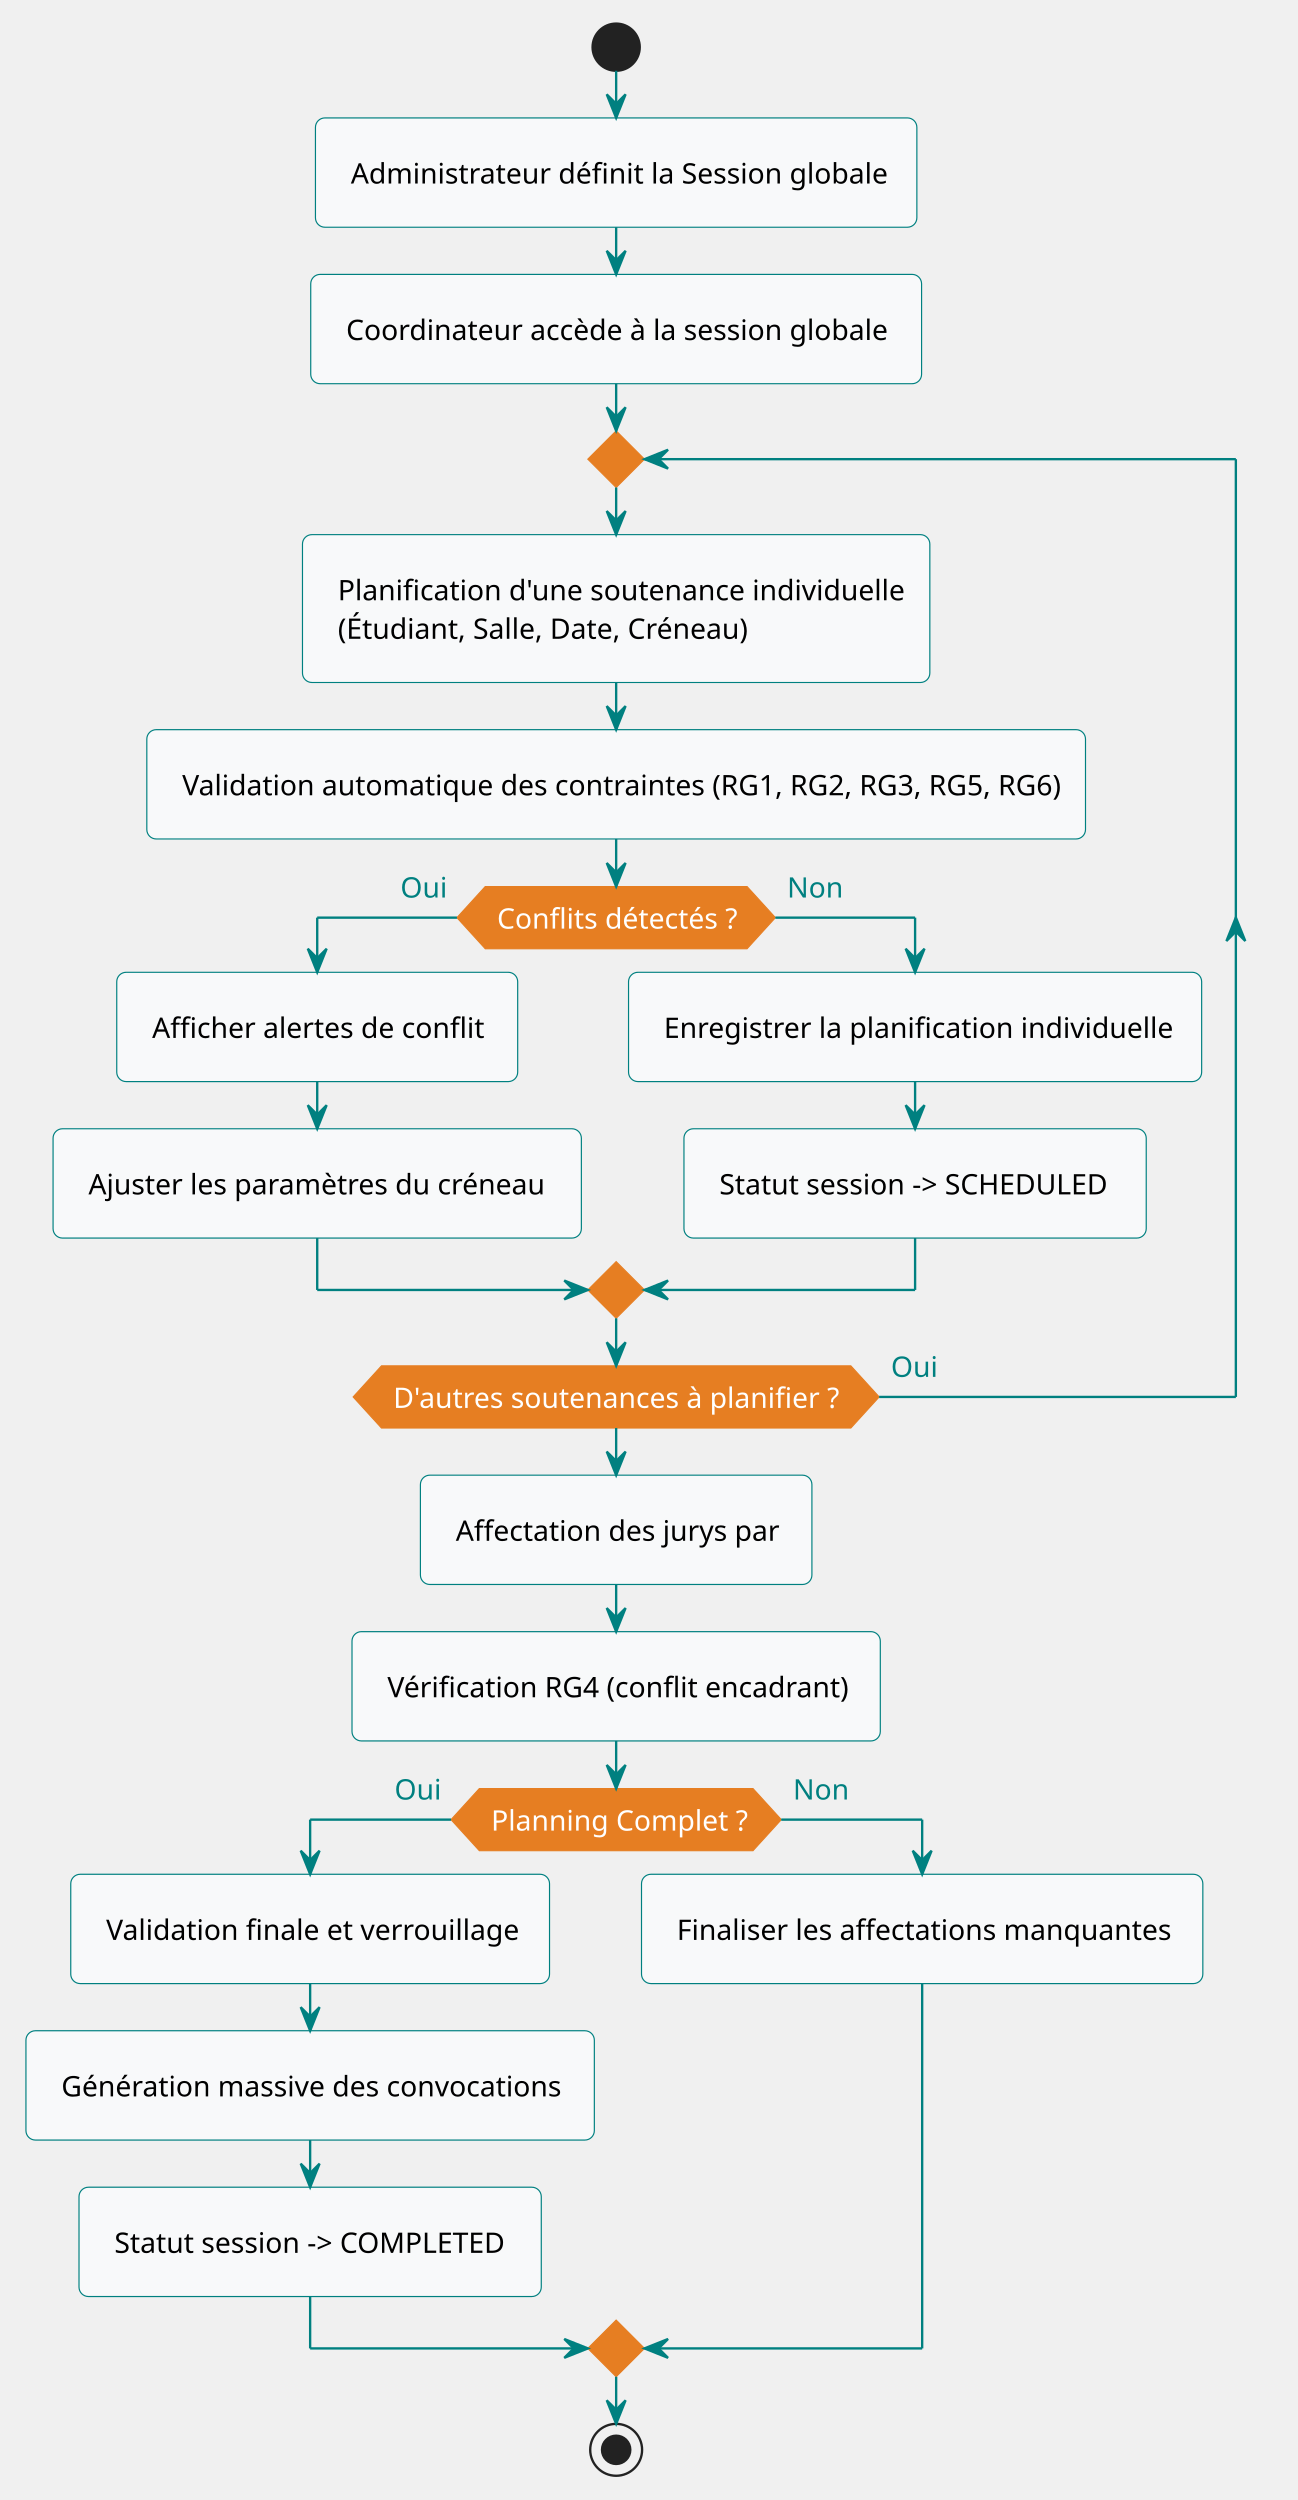
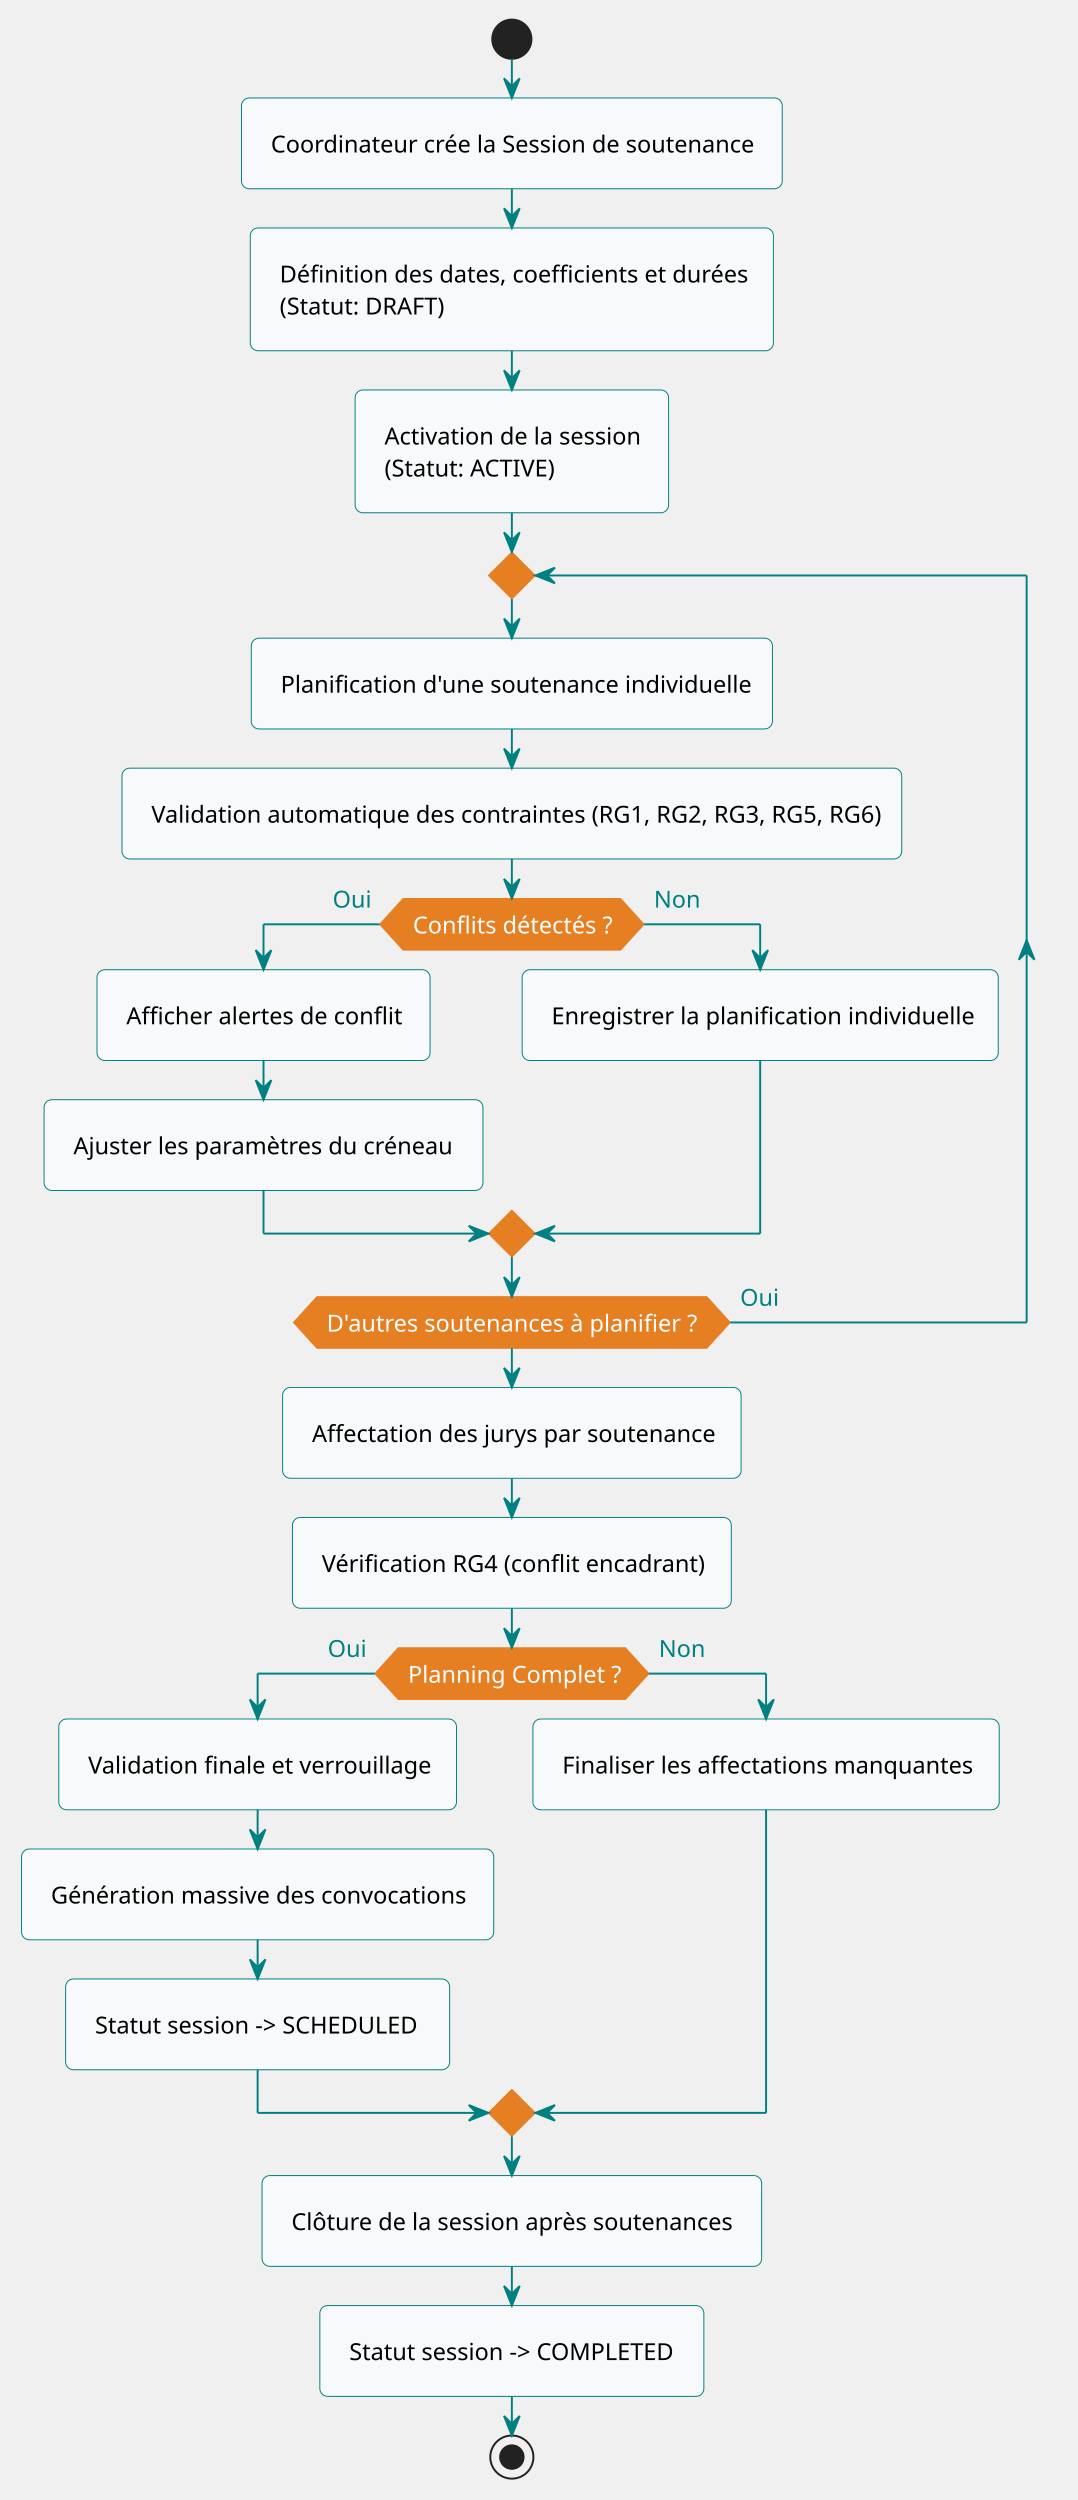
- <svg xmlns="http://www.w3.org/2000/svg" contentStyleType="text/css" height="1060px" preserveAspectRatio="none" style="width:550px;height:1060px;background:#FFFFFF;" version="1.1" viewBox="0 0 550 1060" width="550px" zoomAndPan="magnify">
+ <svg xmlns="http://www.w3.org/2000/svg" contentStyleType="text/css" height="1276px" preserveAspectRatio="none" style="width:550px;height:1276px;background:#FFFFFF;" version="1.1" viewBox="0 0 550 1276" width="550px" zoomAndPan="magnify">
  <defs />
  <g>
    <ellipse cx="261.25" cy="20" fill="#222222" rx="10" ry="10" style="stroke:#222222;stroke-width:1.0;" />
-     <rect fill="#F8F9FA" height="46.344" rx="4" ry="4" style="stroke:#008080;stroke-width:0.5;" width="255" x="133.75" y="50" />
-     <text fill="#000000" font-family="sans-serif" font-size="12" lengthAdjust="spacing" textLength="225" x="148.75" y="77.828">Administrateur définit la Session globale</text>
-     <rect fill="#F8F9FA" height="46.344" rx="4" ry="4" style="stroke:#008080;stroke-width:0.5;" width="259" x="131.75" y="116.344" />
-     <text fill="#000000" font-family="sans-serif" font-size="12" lengthAdjust="spacing" textLength="229" x="146.75" y="144.172">Coordinateur accède à la session globale</text>
-     <rect fill="#F8F9FA" height="62.688" rx="4" ry="4" style="stroke:#008080;stroke-width:0.5;" width="266" x="128.25" y="226.688" />
-     <text fill="#000000" font-family="sans-serif" font-size="12" lengthAdjust="spacing" textLength="236" x="143.25" y="254.516">Planification d'une soutenance individuelle</text>
-     <text fill="#000000" font-family="sans-serif" font-size="12" lengthAdjust="spacing" textLength="174" x="143.25" y="270.86">(Étudiant, Salle, Date, Créneau)</text>
-     <rect fill="#F8F9FA" height="46.344" rx="4" ry="4" style="stroke:#008080;stroke-width:0.5;" width="398" x="62.25" y="309.377" />
-     <text fill="#000000" font-family="sans-serif" font-size="12" lengthAdjust="spacing" textLength="368" x="77.25" y="337.204">Validation automatique des contraintes (RG1, RG2, RG3, RG5, RG6)</text>
-     <polygon fill="#E67E22" points="205.75,375.909,316.75,375.909,328.75,389.081,316.75,402.253,205.75,402.253,193.75,389.081,205.75,375.909" style="stroke:#E67E22;stroke-width:0.5;" />
-     <text fill="#FFFFFF" font-family="sans-serif" font-size="12" lengthAdjust="spacing" textLength="101" x="210.75" y="393.737">Conflits détectés ?</text>
-     <text fill="#008080" font-family="sans-serif" font-size="12" lengthAdjust="spacing" textLength="19" x="169.75" y="380.565">Oui</text>
-     <text fill="#008080" font-family="sans-serif" font-size="12" lengthAdjust="spacing" textLength="23" x="333.75" y="380.565">Non</text>
-     <rect fill="#F8F9FA" height="46.344" rx="4" ry="4" style="stroke:#008080;stroke-width:0.5;" width="170" x="49.5" y="412.253" />
-     <text fill="#000000" font-family="sans-serif" font-size="12" lengthAdjust="spacing" textLength="140" x="64.5" y="440.081">Afficher alertes de conflit</text>
-     <rect fill="#F8F9FA" height="46.344" rx="4" ry="4" style="stroke:#008080;stroke-width:0.5;" width="224" x="22.5" y="478.597" />
-     <text fill="#000000" font-family="sans-serif" font-size="12" lengthAdjust="spacing" textLength="194" x="37.5" y="506.425">Ajuster les paramètres du créneau</text>
-     <rect fill="#F8F9FA" height="46.344" rx="4" ry="4" style="stroke:#008080;stroke-width:0.5;" width="243" x="266.5" y="412.253" />
-     <text fill="#000000" font-family="sans-serif" font-size="12" lengthAdjust="spacing" textLength="213" x="281.5" y="440.081">Enregistrer la planification individuelle</text>
-     <rect fill="#F8F9FA" height="46.344" rx="4" ry="4" style="stroke:#008080;stroke-width:0.5;" width="196" x="290" y="478.597" />
-     <text fill="#000000" font-family="sans-serif" font-size="12" lengthAdjust="spacing" textLength="166" x="305" y="506.425">Statut session -&gt; SCHEDULED</text>
-     <polygon fill="#E67E22" points="261.25,534.941,273.25,546.941,261.25,558.941,249.25,546.941,261.25,534.941" style="stroke:#E67E22;stroke-width:0.5;" />
-     <polygon fill="#E67E22" points="261.25,182.688,273.25,194.688,261.25,206.688,249.25,194.688,261.25,182.688" style="stroke:#E67E22;stroke-width:0.5;" />
-     <polygon fill="#E67E22" points="161.75,579.129,360.75,579.129,372.75,592.301,360.75,605.473,161.75,605.473,149.75,592.301,161.75,579.129" style="stroke:#E67E22;stroke-width:0.5;" />
-     <text fill="#FFFFFF" font-family="sans-serif" font-size="12" lengthAdjust="spacing" textLength="189" x="166.75" y="596.957">D'autres soutenances à planifier ?</text>
-     <text fill="#008080" font-family="sans-serif" font-size="12" lengthAdjust="spacing" textLength="19" x="377.75" y="583.785">Oui</text>
-     <rect fill="#F8F9FA" height="46.344" rx="4" ry="4" style="stroke:#008080;stroke-width:0.5;" width="166" x="178.25" y="625.473" />
-     <text fill="#000000" font-family="sans-serif" font-size="12" lengthAdjust="spacing" textLength="136" x="193.25" y="653.301">Affectation des jurys par</text>
-     <rect fill="#F8F9FA" height="46.344" rx="4" ry="4" style="stroke:#008080;stroke-width:0.5;" width="224" x="149.25" y="691.817" />
-     <text fill="#000000" font-family="sans-serif" font-size="12" lengthAdjust="spacing" textLength="194" x="164.25" y="719.645">Vérification RG4 (conflit encadrant)</text>
-     <polygon fill="#E67E22" points="203.25,758.35,319.25,758.35,331.25,771.522,319.25,784.694,203.25,784.694,191.25,771.522,203.25,758.35" style="stroke:#E67E22;stroke-width:0.5;" />
-     <text fill="#FFFFFF" font-family="sans-serif" font-size="12" lengthAdjust="spacing" textLength="106" x="208.25" y="776.178">Planning Complet ?</text>
-     <text fill="#008080" font-family="sans-serif" font-size="12" lengthAdjust="spacing" textLength="19" x="167.25" y="763.005">Oui</text>
-     <text fill="#008080" font-family="sans-serif" font-size="12" lengthAdjust="spacing" textLength="23" x="336.25" y="763.005">Non</text>
-     <rect fill="#F8F9FA" height="46.344" rx="4" ry="4" style="stroke:#008080;stroke-width:0.5;" width="203" x="30" y="794.694" />
-     <text fill="#000000" font-family="sans-serif" font-size="12" lengthAdjust="spacing" textLength="173" x="45" y="822.522">Validation finale et verrouillage</text>
-     <rect fill="#F8F9FA" height="46.344" rx="4" ry="4" style="stroke:#008080;stroke-width:0.5;" width="241" x="11" y="861.038" />
-     <text fill="#000000" font-family="sans-serif" font-size="12" lengthAdjust="spacing" textLength="211" x="26" y="888.866">Génération massive des convocations</text>
-     <rect fill="#F8F9FA" height="46.344" rx="4" ry="4" style="stroke:#008080;stroke-width:0.5;" width="196" x="33.5" y="927.382" />
-     <text fill="#000000" font-family="sans-serif" font-size="12" lengthAdjust="spacing" textLength="166" x="48.5" y="955.21">Statut session -&gt; COMPLETED</text>
-     <rect fill="#F8F9FA" height="46.344" rx="4" ry="4" style="stroke:#008080;stroke-width:0.5;" width="238" x="272" y="794.694" />
-     <text fill="#000000" font-family="sans-serif" font-size="12" lengthAdjust="spacing" textLength="208" x="287" y="822.522">Finaliser les affectations manquantes</text>
-     <polygon fill="#E67E22" points="261.25,983.726,273.25,995.726,261.25,1007.726,249.25,995.726,261.25,983.726" style="stroke:#E67E22;stroke-width:0.5;" />
-     <ellipse cx="261.25" cy="1038.726" fill="none" rx="11" ry="11" style="stroke:#222222;stroke-width:1.0;" />
-     <ellipse cx="261.25" cy="1038.726" fill="#222222" rx="6" ry="6" style="stroke:#222222;stroke-width:1.0;" />
+     <rect fill="#F8F9FA" height="46.344" rx="4" ry="4" style="stroke:#008080;stroke-width:0.5;" width="276" x="123.25" y="50" />
+     <text fill="#000000" font-family="sans-serif" font-size="12" lengthAdjust="spacing" textLength="246" x="138.25" y="77.828">Coordinateur crée la Session de soutenance</text>
+     <rect fill="#F8F9FA" height="62.688" rx="4" ry="4" style="stroke:#008080;stroke-width:0.5;" width="267" x="127.75" y="116.344" />
+     <text fill="#000000" font-family="sans-serif" font-size="12" lengthAdjust="spacing" textLength="237" x="142.75" y="144.172">Définition des dates, coefficients et durées</text>
+     <text fill="#000000" font-family="sans-serif" font-size="12" lengthAdjust="spacing" textLength="84" x="142.75" y="160.516">(Statut: DRAFT)</text>
+     <rect fill="#F8F9FA" height="62.688" rx="4" ry="4" style="stroke:#008080;stroke-width:0.5;" width="160" x="181.25" y="199.032" />
+     <text fill="#000000" font-family="sans-serif" font-size="12" lengthAdjust="spacing" textLength="130" x="196.25" y="226.86">Activation de la session</text>
+     <text fill="#000000" font-family="sans-serif" font-size="12" lengthAdjust="spacing" textLength="88" x="196.25" y="243.204">(Statut: ACTIVE)</text>
+     <rect fill="#F8F9FA" height="46.344" rx="4" ry="4" style="stroke:#008080;stroke-width:0.5;" width="266" x="128.25" y="325.721" />
+     <text fill="#000000" font-family="sans-serif" font-size="12" lengthAdjust="spacing" textLength="236" x="143.25" y="353.549">Planification d'une soutenance individuelle</text>
+     <rect fill="#F8F9FA" height="46.344" rx="4" ry="4" style="stroke:#008080;stroke-width:0.5;" width="398" x="62.25" y="392.065" />
+     <text fill="#000000" font-family="sans-serif" font-size="12" lengthAdjust="spacing" textLength="368" x="77.25" y="419.893">Validation automatique des contraintes (RG1, RG2, RG3, RG5, RG6)</text>
+     <polygon fill="#E67E22" points="205.75,458.597,316.75,458.597,328.75,471.769,316.75,484.941,205.75,484.941,193.75,471.769,205.75,458.597" style="stroke:#E67E22;stroke-width:0.5;" />
+     <text fill="#FFFFFF" font-family="sans-serif" font-size="12" lengthAdjust="spacing" textLength="101" x="210.75" y="476.425">Conflits détectés ?</text>
+     <text fill="#008080" font-family="sans-serif" font-size="12" lengthAdjust="spacing" textLength="19" x="169.75" y="463.253">Oui</text>
+     <text fill="#008080" font-family="sans-serif" font-size="12" lengthAdjust="spacing" textLength="23" x="333.75" y="463.253">Non</text>
+     <rect fill="#F8F9FA" height="46.344" rx="4" ry="4" style="stroke:#008080;stroke-width:0.5;" width="170" x="49.5" y="494.941" />
+     <text fill="#000000" font-family="sans-serif" font-size="12" lengthAdjust="spacing" textLength="140" x="64.5" y="522.769">Afficher alertes de conflit</text>
+     <rect fill="#F8F9FA" height="46.344" rx="4" ry="4" style="stroke:#008080;stroke-width:0.5;" width="224" x="22.5" y="561.285" />
+     <text fill="#000000" font-family="sans-serif" font-size="12" lengthAdjust="spacing" textLength="194" x="37.5" y="589.113">Ajuster les paramètres du créneau</text>
+     <rect fill="#F8F9FA" height="46.344" rx="4" ry="4" style="stroke:#008080;stroke-width:0.5;" width="243" x="266.5" y="494.941" />
+     <text fill="#000000" font-family="sans-serif" font-size="12" lengthAdjust="spacing" textLength="213" x="281.5" y="522.769">Enregistrer la planification individuelle</text>
+     <polygon fill="#E67E22" points="261.25,617.629,273.25,629.629,261.25,641.629,249.25,629.629,261.25,617.629" style="stroke:#E67E22;stroke-width:0.5;" />
+     <polygon fill="#E67E22" points="261.25,281.721,273.25,293.721,261.25,305.721,249.25,293.721,261.25,281.721" style="stroke:#E67E22;stroke-width:0.5;" />
+     <polygon fill="#E67E22" points="161.75,661.817,360.75,661.817,372.75,674.989,360.75,688.161,161.75,688.161,149.75,674.989,161.75,661.817" style="stroke:#E67E22;stroke-width:0.5;" />
+     <text fill="#FFFFFF" font-family="sans-serif" font-size="12" lengthAdjust="spacing" textLength="189" x="166.75" y="679.645">D'autres soutenances à planifier ?</text>
+     <text fill="#008080" font-family="sans-serif" font-size="12" lengthAdjust="spacing" textLength="19" x="377.75" y="666.473">Oui</text>
+     <rect fill="#F8F9FA" height="46.344" rx="4" ry="4" style="stroke:#008080;stroke-width:0.5;" width="234" x="144.25" y="708.161" />
+     <text fill="#000000" font-family="sans-serif" font-size="12" lengthAdjust="spacing" textLength="204" x="159.25" y="735.99">Affectation des jurys par soutenance</text>
+     <rect fill="#F8F9FA" height="46.344" rx="4" ry="4" style="stroke:#008080;stroke-width:0.5;" width="224" x="149.25" y="774.505" />
+     <text fill="#000000" font-family="sans-serif" font-size="12" lengthAdjust="spacing" textLength="194" x="164.25" y="802.334">Vérification RG4 (conflit encadrant)</text>
+     <polygon fill="#E67E22" points="203.25,841.038,319.25,841.038,331.25,854.21,319.25,867.382,203.25,867.382,191.25,854.21,203.25,841.038" style="stroke:#E67E22;stroke-width:0.5;" />
+     <text fill="#FFFFFF" font-family="sans-serif" font-size="12" lengthAdjust="spacing" textLength="106" x="208.25" y="858.866">Planning Complet ?</text>
+     <text fill="#008080" font-family="sans-serif" font-size="12" lengthAdjust="spacing" textLength="19" x="167.25" y="845.694">Oui</text>
+     <text fill="#008080" font-family="sans-serif" font-size="12" lengthAdjust="spacing" textLength="23" x="336.25" y="845.694">Non</text>
+     <rect fill="#F8F9FA" height="46.344" rx="4" ry="4" style="stroke:#008080;stroke-width:0.5;" width="203" x="30" y="877.382" />
+     <text fill="#000000" font-family="sans-serif" font-size="12" lengthAdjust="spacing" textLength="173" x="45" y="905.21">Validation finale et verrouillage</text>
+     <rect fill="#F8F9FA" height="46.344" rx="4" ry="4" style="stroke:#008080;stroke-width:0.5;" width="241" x="11" y="943.726" />
+     <text fill="#000000" font-family="sans-serif" font-size="12" lengthAdjust="spacing" textLength="211" x="26" y="971.554">Génération massive des convocations</text>
+     <rect fill="#F8F9FA" height="46.344" rx="4" ry="4" style="stroke:#008080;stroke-width:0.5;" width="196" x="33.5" y="1010.07" />
+     <text fill="#000000" font-family="sans-serif" font-size="12" lengthAdjust="spacing" textLength="166" x="48.5" y="1037.898">Statut session -&gt; SCHEDULED</text>
+     <rect fill="#F8F9FA" height="46.344" rx="4" ry="4" style="stroke:#008080;stroke-width:0.5;" width="238" x="272" y="877.382" />
+     <text fill="#000000" font-family="sans-serif" font-size="12" lengthAdjust="spacing" textLength="208" x="287" y="905.21">Finaliser les affectations manquantes</text>
+     <polygon fill="#E67E22" points="261.25,1066.414,273.25,1078.414,261.25,1090.414,249.25,1078.414,261.25,1066.414" style="stroke:#E67E22;stroke-width:0.5;" />
+     <rect fill="#F8F9FA" height="46.344" rx="4" ry="4" style="stroke:#008080;stroke-width:0.5;" width="255" x="133.75" y="1110.414" />
+     <text fill="#000000" font-family="sans-serif" font-size="12" lengthAdjust="spacing" textLength="225" x="148.75" y="1138.242">Clôture de la session après soutenances</text>
+     <rect fill="#F8F9FA" height="46.344" rx="4" ry="4" style="stroke:#008080;stroke-width:0.5;" width="196" x="163.25" y="1176.758" />
+     <text fill="#000000" font-family="sans-serif" font-size="12" lengthAdjust="spacing" textLength="166" x="178.25" y="1204.586">Statut session -&gt; COMPLETED</text>
+     <ellipse cx="261.25" cy="1254.102" fill="none" rx="11" ry="11" style="stroke:#222222;stroke-width:1.0;" />
+     <ellipse cx="261.25" cy="1254.102" fill="#222222" rx="6" ry="6" style="stroke:#222222;stroke-width:1.0;" />
    <line style="stroke:#008080;stroke-width:1.0;" x1="261.25" x2="261.25" y1="30" y2="50" />
    <polygon fill="#008080" points="257.25,40,261.25,50,265.25,40,261.25,44" style="stroke:#008080;stroke-width:1.0;" />
    <line style="stroke:#008080;stroke-width:1.0;" x1="261.25" x2="261.25" y1="96.344" y2="116.344" />
    <polygon fill="#008080" points="257.25,106.344,261.25,116.344,265.25,106.344,261.25,110.344" style="stroke:#008080;stroke-width:1.0;" />
-     <line style="stroke:#008080;stroke-width:1.0;" x1="261.25" x2="261.25" y1="289.377" y2="309.377" />
-     <polygon fill="#008080" points="257.25,299.377,261.25,309.377,265.25,299.377,261.25,303.377" style="stroke:#008080;stroke-width:1.0;" />
-     <line style="stroke:#008080;stroke-width:1.0;" x1="134.5" x2="134.5" y1="458.597" y2="478.597" />
-     <polygon fill="#008080" points="130.5,468.597,134.5,478.597,138.5,468.597,134.5,472.597" style="stroke:#008080;stroke-width:1.0;" />
-     <line style="stroke:#008080;stroke-width:1.0;" x1="388" x2="388" y1="458.597" y2="478.597" />
-     <polygon fill="#008080" points="384,468.597,388,478.597,392,468.597,388,472.597" style="stroke:#008080;stroke-width:1.0;" />
-     <line style="stroke:#008080;stroke-width:1.0;" x1="193.75" x2="134.5" y1="389.081" y2="389.081" />
-     <line style="stroke:#008080;stroke-width:1.0;" x1="134.5" x2="134.5" y1="389.081" y2="412.253" />
-     <polygon fill="#008080" points="130.5,402.253,134.5,412.253,138.5,402.253,134.5,406.253" style="stroke:#008080;stroke-width:1.0;" />
-     <line style="stroke:#008080;stroke-width:1.0;" x1="328.75" x2="388" y1="389.081" y2="389.081" />
-     <line style="stroke:#008080;stroke-width:1.0;" x1="388" x2="388" y1="389.081" y2="412.253" />
-     <polygon fill="#008080" points="384,402.253,388,412.253,392,402.253,388,406.253" style="stroke:#008080;stroke-width:1.0;" />
-     <line style="stroke:#008080;stroke-width:1.0;" x1="134.5" x2="134.5" y1="524.941" y2="546.941" />
-     <line style="stroke:#008080;stroke-width:1.0;" x1="134.5" x2="249.25" y1="546.941" y2="546.941" />
-     <polygon fill="#008080" points="239.25,542.941,249.25,546.941,239.25,550.941,243.25,546.941" style="stroke:#008080;stroke-width:1.0;" />
-     <line style="stroke:#008080;stroke-width:1.0;" x1="388" x2="388" y1="524.941" y2="546.941" />
-     <line style="stroke:#008080;stroke-width:1.0;" x1="388" x2="273.25" y1="546.941" y2="546.941" />
-     <polygon fill="#008080" points="283.25,542.941,273.25,546.941,283.25,550.941,279.25,546.941" style="stroke:#008080;stroke-width:1.0;" />
-     <line style="stroke:#008080;stroke-width:1.0;" x1="261.25" x2="261.25" y1="355.721" y2="375.909" />
-     <polygon fill="#008080" points="257.25,365.909,261.25,375.909,265.25,365.909,261.25,369.909" style="stroke:#008080;stroke-width:1.0;" />
-     <line style="stroke:#008080;stroke-width:1.0;" x1="261.25" x2="261.25" y1="206.688" y2="226.688" />
-     <polygon fill="#008080" points="257.25,216.688,261.25,226.688,265.25,216.688,261.25,220.688" style="stroke:#008080;stroke-width:1.0;" />
-     <line style="stroke:#008080;stroke-width:1.0;" x1="372.75" x2="524" y1="592.301" y2="592.301" />
-     <polygon fill="#008080" points="520,398.995,524,388.995,528,398.995,524,394.995" style="stroke:#008080;stroke-width:1.0;" />
-     <line style="stroke:#008080;stroke-width:1.0;" x1="524" x2="524" y1="194.688" y2="592.301" />
-     <line style="stroke:#008080;stroke-width:1.0;" x1="524" x2="273.25" y1="194.688" y2="194.688" />
-     <polygon fill="#008080" points="283.25,190.688,273.25,194.688,283.25,198.688,279.25,194.688" style="stroke:#008080;stroke-width:1.0;" />
-     <line style="stroke:#008080;stroke-width:1.0;" x1="261.25" x2="261.25" y1="558.941" y2="579.129" />
-     <polygon fill="#008080" points="257.25,569.129,261.25,579.129,265.25,569.129,261.25,573.129" style="stroke:#008080;stroke-width:1.0;" />
-     <line style="stroke:#008080;stroke-width:1.0;" x1="261.25" x2="261.25" y1="162.688" y2="182.688" />
-     <polygon fill="#008080" points="257.25,172.688,261.25,182.688,265.25,172.688,261.25,176.688" style="stroke:#008080;stroke-width:1.0;" />
-     <line style="stroke:#008080;stroke-width:1.0;" x1="261.25" x2="261.25" y1="605.473" y2="625.473" />
-     <polygon fill="#008080" points="257.25,615.473,261.25,625.473,265.25,615.473,261.25,619.473" style="stroke:#008080;stroke-width:1.0;" />
-     <line style="stroke:#008080;stroke-width:1.0;" x1="261.25" x2="261.25" y1="671.817" y2="691.817" />
-     <polygon fill="#008080" points="257.25,681.817,261.25,691.817,265.25,681.817,261.25,685.817" style="stroke:#008080;stroke-width:1.0;" />
-     <line style="stroke:#008080;stroke-width:1.0;" x1="131.5" x2="131.5" y1="841.038" y2="861.038" />
-     <polygon fill="#008080" points="127.5,851.038,131.5,861.038,135.5,851.038,131.5,855.038" style="stroke:#008080;stroke-width:1.0;" />
-     <line style="stroke:#008080;stroke-width:1.0;" x1="131.5" x2="131.5" y1="907.382" y2="927.382" />
-     <polygon fill="#008080" points="127.5,917.382,131.5,927.382,135.5,917.382,131.5,921.382" style="stroke:#008080;stroke-width:1.0;" />
-     <line style="stroke:#008080;stroke-width:1.0;" x1="191.25" x2="131.5" y1="771.522" y2="771.522" />
-     <line style="stroke:#008080;stroke-width:1.0;" x1="131.5" x2="131.5" y1="771.522" y2="794.694" />
-     <polygon fill="#008080" points="127.5,784.694,131.5,794.694,135.5,784.694,131.5,788.694" style="stroke:#008080;stroke-width:1.0;" />
-     <line style="stroke:#008080;stroke-width:1.0;" x1="331.25" x2="391" y1="771.522" y2="771.522" />
-     <line style="stroke:#008080;stroke-width:1.0;" x1="391" x2="391" y1="771.522" y2="794.694" />
-     <polygon fill="#008080" points="387,784.694,391,794.694,395,784.694,391,788.694" style="stroke:#008080;stroke-width:1.0;" />
-     <line style="stroke:#008080;stroke-width:1.0;" x1="131.5" x2="131.5" y1="973.726" y2="995.726" />
-     <line style="stroke:#008080;stroke-width:1.0;" x1="131.5" x2="249.25" y1="995.726" y2="995.726" />
-     <polygon fill="#008080" points="239.25,991.726,249.25,995.726,239.25,999.726,243.25,995.726" style="stroke:#008080;stroke-width:1.0;" />
-     <line style="stroke:#008080;stroke-width:1.0;" x1="391" x2="391" y1="841.038" y2="995.726" />
-     <line style="stroke:#008080;stroke-width:1.0;" x1="391" x2="273.25" y1="995.726" y2="995.726" />
-     <polygon fill="#008080" points="283.25,991.726,273.25,995.726,283.25,999.726,279.25,995.726" style="stroke:#008080;stroke-width:1.0;" />
-     <line style="stroke:#008080;stroke-width:1.0;" x1="261.25" x2="261.25" y1="738.161" y2="758.35" />
-     <polygon fill="#008080" points="257.25,748.35,261.25,758.35,265.25,748.35,261.25,752.35" style="stroke:#008080;stroke-width:1.0;" />
-     <line style="stroke:#008080;stroke-width:1.0;" x1="261.25" x2="261.25" y1="1007.726" y2="1027.726" />
-     <polygon fill="#008080" points="257.25,1017.726,261.25,1027.726,265.25,1017.726,261.25,1021.726" style="stroke:#008080;stroke-width:1.0;" />
+     <line style="stroke:#008080;stroke-width:1.0;" x1="261.25" x2="261.25" y1="179.032" y2="199.032" />
+     <polygon fill="#008080" points="257.25,189.032,261.25,199.032,265.25,189.032,261.25,193.032" style="stroke:#008080;stroke-width:1.0;" />
+     <line style="stroke:#008080;stroke-width:1.0;" x1="261.25" x2="261.25" y1="372.065" y2="392.065" />
+     <polygon fill="#008080" points="257.25,382.065,261.25,392.065,265.25,382.065,261.25,386.065" style="stroke:#008080;stroke-width:1.0;" />
+     <line style="stroke:#008080;stroke-width:1.0;" x1="134.5" x2="134.5" y1="541.285" y2="561.285" />
+     <polygon fill="#008080" points="130.5,551.285,134.5,561.285,138.5,551.285,134.5,555.285" style="stroke:#008080;stroke-width:1.0;" />
+     <line style="stroke:#008080;stroke-width:1.0;" x1="193.75" x2="134.5" y1="471.769" y2="471.769" />
+     <line style="stroke:#008080;stroke-width:1.0;" x1="134.5" x2="134.5" y1="471.769" y2="494.941" />
+     <polygon fill="#008080" points="130.5,484.941,134.5,494.941,138.5,484.941,134.5,488.941" style="stroke:#008080;stroke-width:1.0;" />
+     <line style="stroke:#008080;stroke-width:1.0;" x1="328.75" x2="388" y1="471.769" y2="471.769" />
+     <line style="stroke:#008080;stroke-width:1.0;" x1="388" x2="388" y1="471.769" y2="494.941" />
+     <polygon fill="#008080" points="384,484.941,388,494.941,392,484.941,388,488.941" style="stroke:#008080;stroke-width:1.0;" />
+     <line style="stroke:#008080;stroke-width:1.0;" x1="134.5" x2="134.5" y1="607.629" y2="629.629" />
+     <line style="stroke:#008080;stroke-width:1.0;" x1="134.5" x2="249.25" y1="629.629" y2="629.629" />
+     <polygon fill="#008080" points="239.25,625.629,249.25,629.629,239.25,633.629,243.25,629.629" style="stroke:#008080;stroke-width:1.0;" />
+     <line style="stroke:#008080;stroke-width:1.0;" x1="388" x2="388" y1="541.285" y2="629.629" />
+     <line style="stroke:#008080;stroke-width:1.0;" x1="388" x2="273.25" y1="629.629" y2="629.629" />
+     <polygon fill="#008080" points="283.25,625.629,273.25,629.629,283.25,633.629,279.25,629.629" style="stroke:#008080;stroke-width:1.0;" />
+     <line style="stroke:#008080;stroke-width:1.0;" x1="261.25" x2="261.25" y1="438.409" y2="458.597" />
+     <polygon fill="#008080" points="257.25,448.597,261.25,458.597,265.25,448.597,261.25,452.597" style="stroke:#008080;stroke-width:1.0;" />
+     <line style="stroke:#008080;stroke-width:1.0;" x1="261.25" x2="261.25" y1="305.721" y2="325.721" />
+     <polygon fill="#008080" points="257.25,315.721,261.25,325.721,265.25,315.721,261.25,319.721" style="stroke:#008080;stroke-width:1.0;" />
+     <line style="stroke:#008080;stroke-width:1.0;" x1="372.75" x2="524" y1="674.989" y2="674.989" />
+     <polygon fill="#008080" points="520,489.855,524,479.855,528,489.855,524,485.855" style="stroke:#008080;stroke-width:1.0;" />
+     <line style="stroke:#008080;stroke-width:1.0;" x1="524" x2="524" y1="293.721" y2="674.989" />
+     <line style="stroke:#008080;stroke-width:1.0;" x1="524" x2="273.25" y1="293.721" y2="293.721" />
+     <polygon fill="#008080" points="283.25,289.721,273.25,293.721,283.25,297.721,279.25,293.721" style="stroke:#008080;stroke-width:1.0;" />
+     <line style="stroke:#008080;stroke-width:1.0;" x1="261.25" x2="261.25" y1="641.629" y2="661.817" />
+     <polygon fill="#008080" points="257.25,651.817,261.25,661.817,265.25,651.817,261.25,655.817" style="stroke:#008080;stroke-width:1.0;" />
+     <line style="stroke:#008080;stroke-width:1.0;" x1="261.25" x2="261.25" y1="261.721" y2="281.721" />
+     <polygon fill="#008080" points="257.25,271.721,261.25,281.721,265.25,271.721,261.25,275.721" style="stroke:#008080;stroke-width:1.0;" />
+     <line style="stroke:#008080;stroke-width:1.0;" x1="261.25" x2="261.25" y1="688.161" y2="708.161" />
+     <polygon fill="#008080" points="257.25,698.161,261.25,708.161,265.25,698.161,261.25,702.161" style="stroke:#008080;stroke-width:1.0;" />
+     <line style="stroke:#008080;stroke-width:1.0;" x1="261.25" x2="261.25" y1="754.505" y2="774.505" />
+     <polygon fill="#008080" points="257.25,764.505,261.25,774.505,265.25,764.505,261.25,768.505" style="stroke:#008080;stroke-width:1.0;" />
+     <line style="stroke:#008080;stroke-width:1.0;" x1="131.5" x2="131.5" y1="923.726" y2="943.726" />
+     <polygon fill="#008080" points="127.5,933.726,131.5,943.726,135.5,933.726,131.5,937.726" style="stroke:#008080;stroke-width:1.0;" />
+     <line style="stroke:#008080;stroke-width:1.0;" x1="131.5" x2="131.5" y1="990.07" y2="1010.07" />
+     <polygon fill="#008080" points="127.5,1000.07,131.5,1010.07,135.5,1000.07,131.5,1004.07" style="stroke:#008080;stroke-width:1.0;" />
+     <line style="stroke:#008080;stroke-width:1.0;" x1="191.25" x2="131.5" y1="854.21" y2="854.21" />
+     <line style="stroke:#008080;stroke-width:1.0;" x1="131.5" x2="131.5" y1="854.21" y2="877.382" />
+     <polygon fill="#008080" points="127.5,867.382,131.5,877.382,135.5,867.382,131.5,871.382" style="stroke:#008080;stroke-width:1.0;" />
+     <line style="stroke:#008080;stroke-width:1.0;" x1="331.25" x2="391" y1="854.21" y2="854.21" />
+     <line style="stroke:#008080;stroke-width:1.0;" x1="391" x2="391" y1="854.21" y2="877.382" />
+     <polygon fill="#008080" points="387,867.382,391,877.382,395,867.382,391,871.382" style="stroke:#008080;stroke-width:1.0;" />
+     <line style="stroke:#008080;stroke-width:1.0;" x1="131.5" x2="131.5" y1="1056.414" y2="1078.414" />
+     <line style="stroke:#008080;stroke-width:1.0;" x1="131.5" x2="249.25" y1="1078.414" y2="1078.414" />
+     <polygon fill="#008080" points="239.25,1074.414,249.25,1078.414,239.25,1082.414,243.25,1078.414" style="stroke:#008080;stroke-width:1.0;" />
+     <line style="stroke:#008080;stroke-width:1.0;" x1="391" x2="391" y1="923.726" y2="1078.414" />
+     <line style="stroke:#008080;stroke-width:1.0;" x1="391" x2="273.25" y1="1078.414" y2="1078.414" />
+     <polygon fill="#008080" points="283.25,1074.414,273.25,1078.414,283.25,1082.414,279.25,1078.414" style="stroke:#008080;stroke-width:1.0;" />
+     <line style="stroke:#008080;stroke-width:1.0;" x1="261.25" x2="261.25" y1="820.85" y2="841.038" />
+     <polygon fill="#008080" points="257.25,831.038,261.25,841.038,265.25,831.038,261.25,835.038" style="stroke:#008080;stroke-width:1.0;" />
+     <line style="stroke:#008080;stroke-width:1.0;" x1="261.25" x2="261.25" y1="1090.414" y2="1110.414" />
+     <polygon fill="#008080" points="257.25,1100.414,261.25,1110.414,265.25,1100.414,261.25,1104.414" style="stroke:#008080;stroke-width:1.0;" />
+     <line style="stroke:#008080;stroke-width:1.0;" x1="261.25" x2="261.25" y1="1156.758" y2="1176.758" />
+     <polygon fill="#008080" points="257.25,1166.758,261.25,1176.758,265.25,1166.758,261.25,1170.758" style="stroke:#008080;stroke-width:1.0;" />
+     <line style="stroke:#008080;stroke-width:1.0;" x1="261.25" x2="261.25" y1="1223.102" y2="1243.102" />
+     <polygon fill="#008080" points="257.25,1233.102,261.25,1243.102,265.25,1233.102,261.25,1237.102" style="stroke:#008080;stroke-width:1.0;" />
  </g>
</svg>
